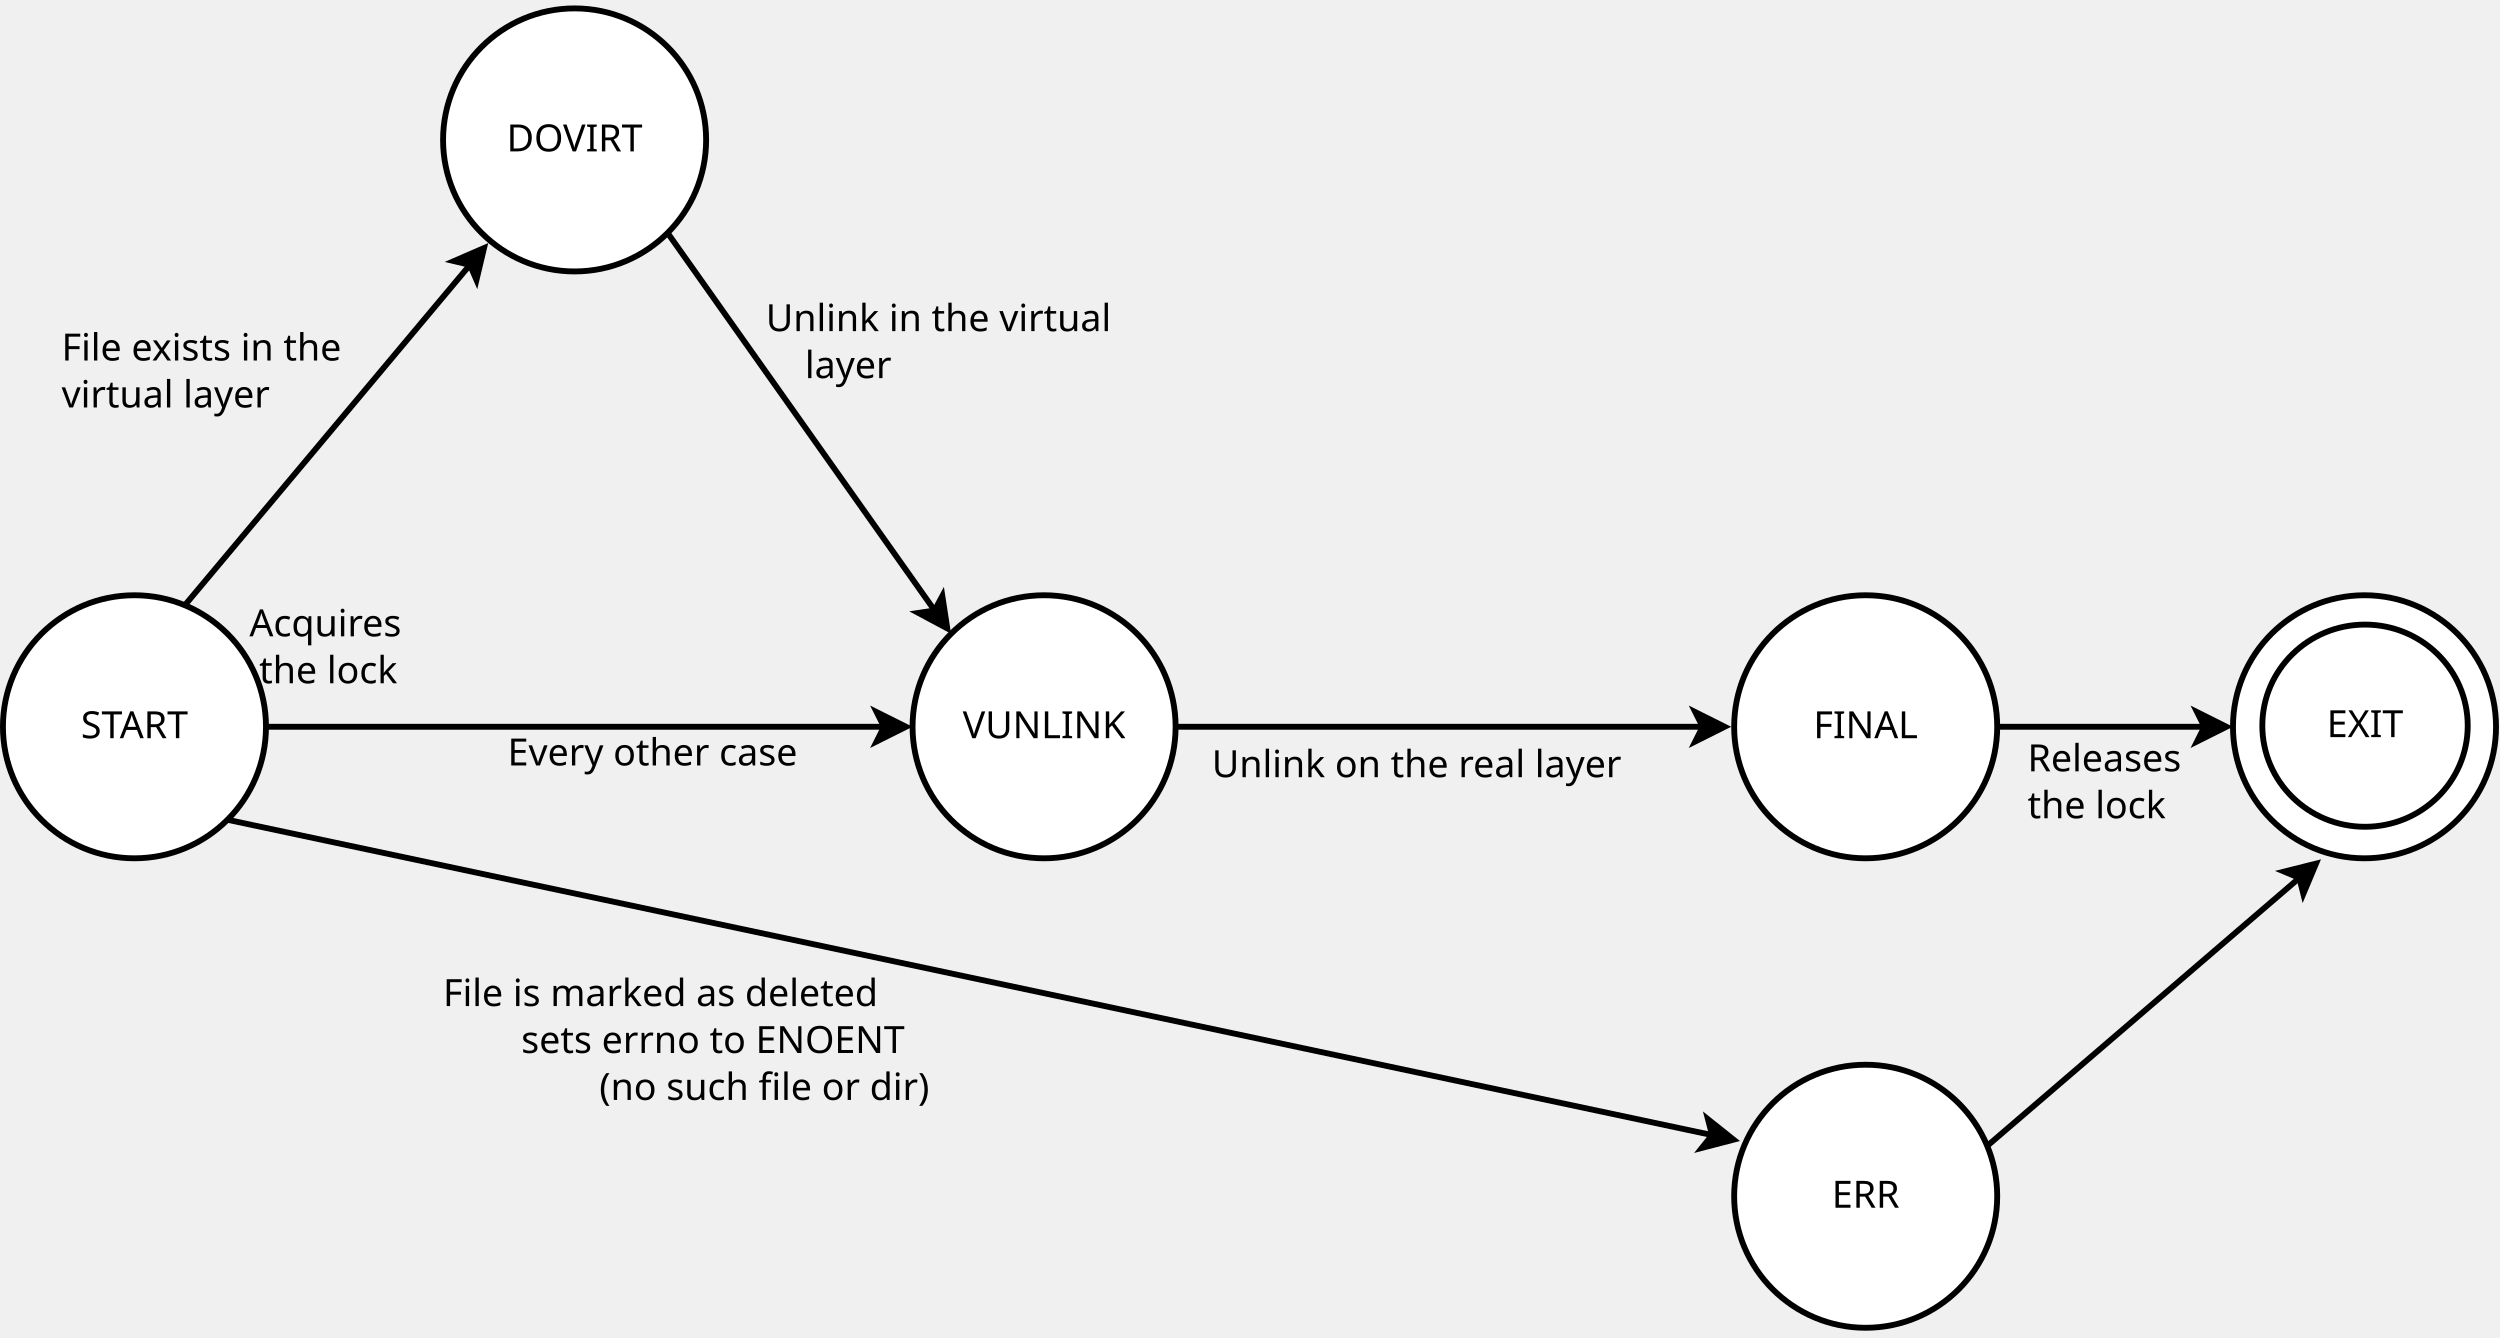
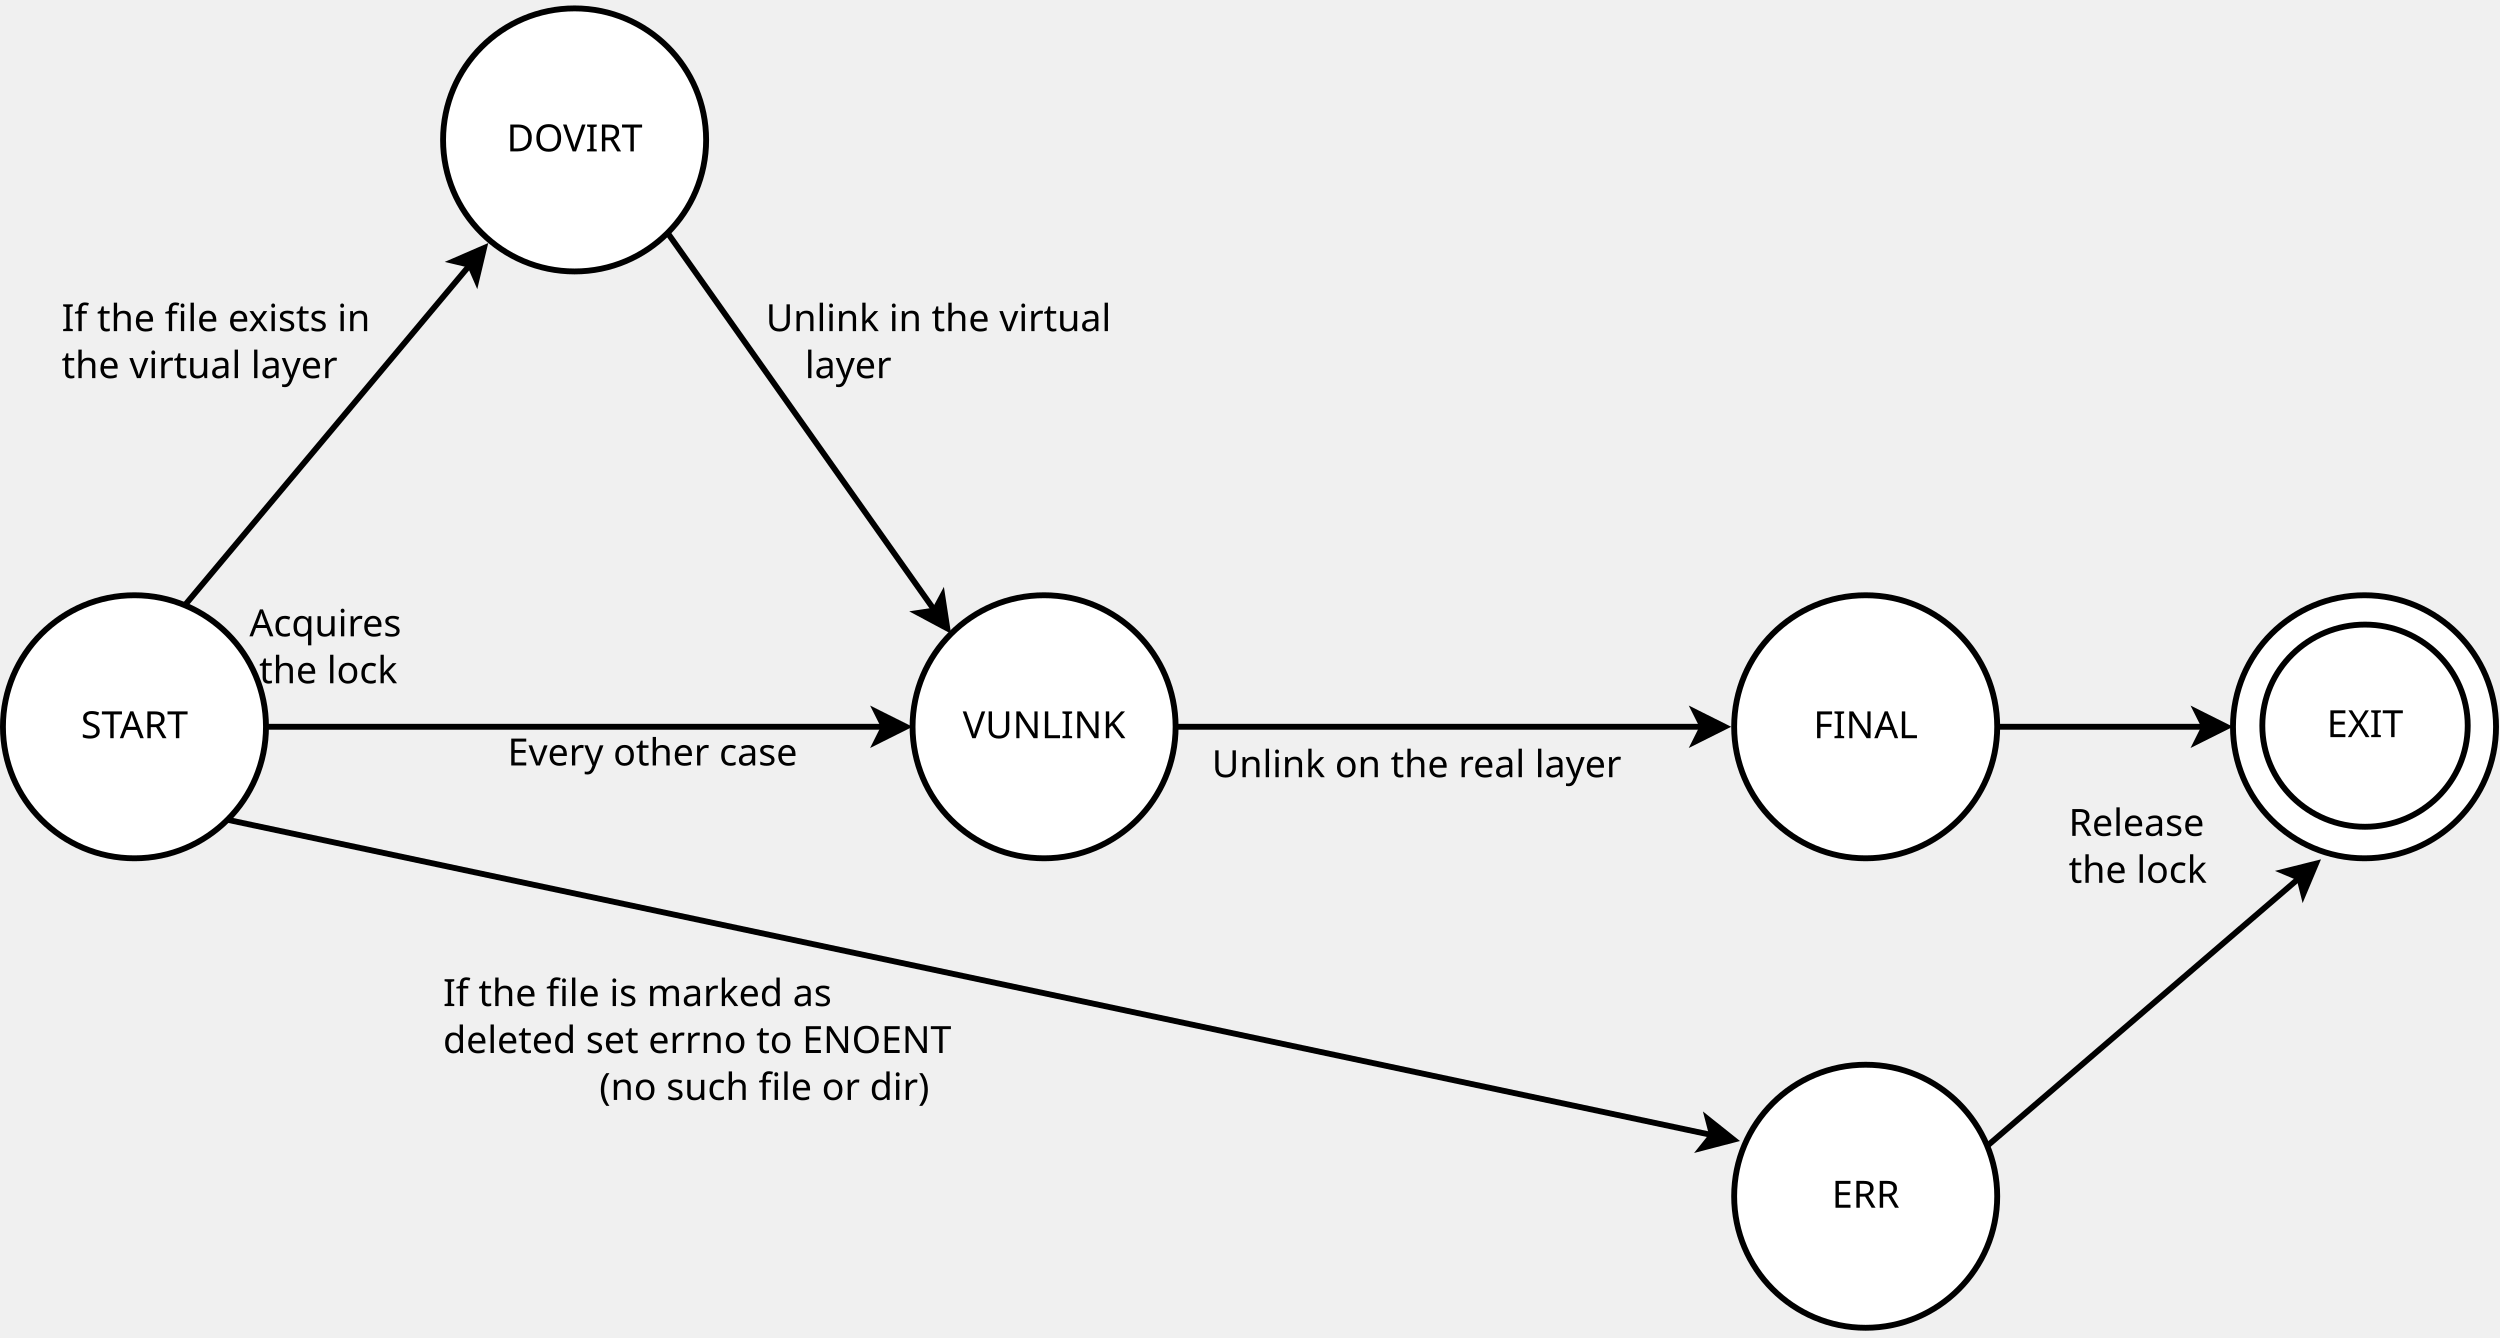
<svg xmlns="http://www.w3.org/2000/svg" width="43cm" height="23cm" viewBox="19 169 852 452">
  <g id="Background" />
  <g id="Background" />
  <g id="Background" />
  <g id="Background" />
  <g id="Background">
    <g>
      <line style="fill: none; stroke-opacity: 1; stroke-width: 2; stroke: #000000" x1="109.649" y1="414.824" x2="320.264" y2="414.824" />
      <polygon style="fill: #000000; fill-opacity: 1; stroke-opacity: 1; stroke-width: 2; stroke: #000000" fill-rule="evenodd" points="327.764,414.824 317.764,419.824 320.264,414.824 317.764,409.824 " />
    </g>
    <text font-size="12.8" style="fill: #000000; fill-opacity: 1; stroke: none;text-anchor:start;font-family:sans-serif;font-style:normal;font-weight:normal" x="285.572" y="424.428">
      <tspan x="285.572" y="424.428" />
    </text>
    <g>
      <ellipse style="fill: #ffffff; fill-opacity: 1; stroke-opacity: 1; stroke-width: 2; stroke: #000000" cx="374.824" cy="414.824" rx="44.824" ry="44.824" />
      <text font-size="12.8" style="fill: #000000; fill-opacity: 1; stroke: none;text-anchor:middle;font-family:sans-serif;font-style:normal;font-weight:normal" x="374.824" y="418.724">
        <tspan x="374.824" y="418.724">VUNLINK</tspan>
      </text>
    </g>
    <g>
      <ellipse style="fill: #ffffff; fill-opacity: 1; stroke-opacity: 1; stroke-width: 2; stroke: #000000" cx="64.824" cy="414.824" rx="44.824" ry="44.824" />
      <text font-size="12.8" style="fill: #000000; fill-opacity: 1; stroke: none;text-anchor:middle;font-family:sans-serif;font-style:normal;font-weight:normal" x="64.824" y="418.724">
        <tspan x="64.824" y="418.724">START</tspan>
      </text>
    </g>
    <text font-size="12.8" style="fill: #000000; fill-opacity: 1; stroke: none;text-anchor:start;font-family:sans-serif;font-style:normal;font-weight:normal" x="104" y="384">
      <tspan x="104" y="384">Acquires</tspan>
      <tspan xml:space="preserve" x="104" y="400"> the lock</tspan>
    </text>
    <g>
      <ellipse style="fill: #ffffff; fill-opacity: 1; stroke-opacity: 1; stroke-width: 2; stroke: #000000" cx="214.824" cy="214.824" rx="44.824" ry="44.824" />
      <text font-size="12.8" style="fill: #000000; fill-opacity: 1; stroke: none;text-anchor:middle;font-family:sans-serif;font-style:normal;font-weight:normal" x="214.824" y="218.724">
        <tspan x="214.824" y="218.724">DOVIRT</tspan>
      </text>
    </g>
    <g>
      <ellipse style="fill: #ffffff; fill-opacity: 1; stroke-opacity: 1; stroke-width: 2; stroke: #000000" cx="654.824" cy="414.824" rx="44.824" ry="44.824" />
      <text font-size="12.8" style="fill: #000000; fill-opacity: 1; stroke: none;text-anchor:middle;font-family:sans-serif;font-style:normal;font-weight:normal" x="654.824" y="418.724">
        <tspan x="654.824" y="418.724">FINAL</tspan>
      </text>
    </g>
    <g>
      <ellipse style="fill: #ffffff; fill-opacity: 1; stroke-opacity: 1; stroke-width: 2; stroke: #000000" cx="654.824" cy="574.824" rx="44.824" ry="44.824" />
      <text font-size="12.8" style="fill: #000000; fill-opacity: 1; stroke: none;text-anchor:middle;font-family:sans-serif;font-style:normal;font-weight:normal" x="654.824" y="578.724">
        <tspan x="654.824" y="578.724">ERR</tspan>
      </text>
    </g>
    <g>
      <ellipse style="fill: #ffffff; fill-opacity: 1; stroke-opacity: 1; stroke-width: 2; stroke: #000000" cx="824.824" cy="414.824" rx="44.824" ry="44.824" />
      <text font-size="12.8" style="fill: #000000; fill-opacity: 1; stroke: none;text-anchor:middle;font-family:sans-serif;font-style:normal;font-weight:normal" x="824.824" y="418.724">
        <tspan x="824.824" y="418.724">EXIT</tspan>
      </text>
    </g>
    <g>
      <ellipse style="fill: #ffffff; fill-opacity: 1; stroke-opacity: 1; stroke-width: 2; stroke: #000000" cx="825" cy="414.453" rx="35" ry="34.453" />
      <text font-size="12.8" style="fill: #000000; fill-opacity: 1; stroke: none;text-anchor:middle;font-family:sans-serif;font-style:normal;font-weight:normal" x="825" y="418.353">
        <tspan x="825" y="418.353">EXIT</tspan>
      </text>
    </g>
    <g>
      <line style="fill: none; stroke-opacity: 1; stroke-width: 2; stroke: #000000" x1="699.648" y1="414.824" x2="770.264" y2="414.824" />
      <polygon style="fill: #000000; fill-opacity: 1; stroke-opacity: 1; stroke-width: 2; stroke: #000000" fill-rule="evenodd" points="777.764,414.824 767.764,419.824 770.264,414.824 767.764,409.824 " />
    </g>
    <g>
      <line style="fill: none; stroke-opacity: 1; stroke-width: 2; stroke: #000000" x1="419.648" y1="414.824" x2="599.263" y2="414.824" />
      <polygon style="fill: #000000; fill-opacity: 1; stroke-opacity: 1; stroke-width: 2; stroke: #000000" fill-rule="evenodd" points="606.763,414.824 596.763,419.824 599.263,414.824 596.763,409.824 " />
    </g>
    <g>
      <line style="fill: none; stroke-opacity: 1; stroke-width: 2; stroke: #000000" x1="696.236" y1="557.67" x2="802.613" y2="466.342" />
      <polygon style="fill: #000000; fill-opacity: 1; stroke-opacity: 1; stroke-width: 2; stroke: #000000" fill-rule="evenodd" points="808.303,461.457 803.973,471.764 802.613,466.342 797.459,464.177 " />
    </g>
-     <text font-size="12.8" style="fill: #000000; fill-opacity: 1; stroke: none;text-anchor:start;font-family:sans-serif;font-style:normal;font-weight:normal" x="710" y="430">
-       <tspan x="710" y="430">Releases</tspan>
-       <tspan x="710" y="446">the lock</tspan>
+     <text font-size="12.8" style="fill: #000000; fill-opacity: 1; stroke: none;text-anchor:start;font-family:sans-serif;font-style:normal;font-weight:normal" x="724" y="452">
+       <tspan x="724" y="452">Release</tspan>
+       <tspan x="724" y="468">the lock</tspan>
    </text>
    <text font-size="12.8" style="fill: #000000; fill-opacity: 1; stroke: none;text-anchor:start;font-family:sans-serif;font-style:normal;font-weight:normal" x="192" y="428">
      <tspan x="192" y="428">Every other case</tspan>
    </text>
    <g>
      <line style="fill: none; stroke-opacity: 1; stroke-width: 2; stroke: #000000" x1="81.978" y1="373.412" x2="179.147" y2="257.414" />
      <polygon style="fill: #000000; fill-opacity: 1; stroke-opacity: 1; stroke-width: 2; stroke: #000000" fill-rule="evenodd" points="183.963,251.665 181.375,262.542 179.147,257.414 173.709,256.12 " />
    </g>
    <g>
      <line style="fill: none; stroke-opacity: 1; stroke-width: 2; stroke: #000000" x1="246.52" y1="246.52" x2="337.506" y2="375.179" />
      <polygon style="fill: #000000; fill-opacity: 1; stroke-opacity: 1; stroke-width: 2; stroke: #000000" fill-rule="evenodd" points="341.837,381.302 331.981,376.025 337.506,375.179 340.145,370.251 " />
    </g>
-     <text font-size="12.8" style="fill: #000000; fill-opacity: 1; stroke: none;text-anchor:start;font-family:sans-serif;font-style:normal;font-weight:normal" x="40" y="290">
-       <tspan x="40" y="290">File exists in the</tspan>
-       <tspan x="40" y="306">virtual layer</tspan>
+     <text font-size="12.8" style="fill: #000000; fill-opacity: 1; stroke: none;text-anchor:start;font-family:sans-serif;font-style:normal;font-weight:normal" x="40" y="280">
+       <tspan x="40" y="280">If the file exists in </tspan>
+       <tspan x="40" y="296">the virtual layer</tspan>
    </text>
    <text font-size="12.8" style="fill: #000000; fill-opacity: 1; stroke: none;text-anchor:start;font-family:sans-serif;font-style:normal;font-weight:normal" x="280" y="290">
      <tspan x="280" y="290" />
    </text>
    <text font-size="12.8" style="fill: #000000; fill-opacity: 1; stroke: none;text-anchor:start;font-family:sans-serif;font-style:normal;font-weight:normal" x="432" y="432">
      <tspan x="432" y="432">Unlink on the real layer</tspan>
    </text>
    <g>
      <line style="fill: none; stroke-opacity: 1; stroke-width: 2; stroke: #000000" x1="96.52" y1="446.52" x2="602.476" y2="553.977" />
      <polygon style="fill: #000000; fill-opacity: 1; stroke-opacity: 1; stroke-width: 2; stroke: #000000" fill-rule="evenodd" points="609.813,555.535 598.992,558.349 602.476,553.977 601.07,548.567 " />
    </g>
    <text font-size="12.8" style="fill: #000000; fill-opacity: 1; stroke: none;text-anchor:start;font-family:sans-serif;font-style:normal;font-weight:normal" x="170" y="510">
-       <tspan x="170" y="510">File is marked as deleted</tspan>
-       <tspan xml:space="preserve" x="170" y="526">        sets errno to ENOENT</tspan>
+       <tspan x="170" y="510">If the file is marked as </tspan>
+       <tspan x="170" y="526">deleted set errno to ENOENT</tspan>
      <tspan xml:space="preserve" x="170" y="542">                (no such file or dir)</tspan>
    </text>
    <text font-size="12.8" style="fill: #000000; fill-opacity: 1; stroke: none;text-anchor:start;font-family:sans-serif;font-style:normal;font-weight:normal" x="280" y="280">
      <tspan x="280" y="280">Unlink in the virtual</tspan>
      <tspan xml:space="preserve" x="280" y="296">    layer</tspan>
    </text>
  </g>
</svg>
